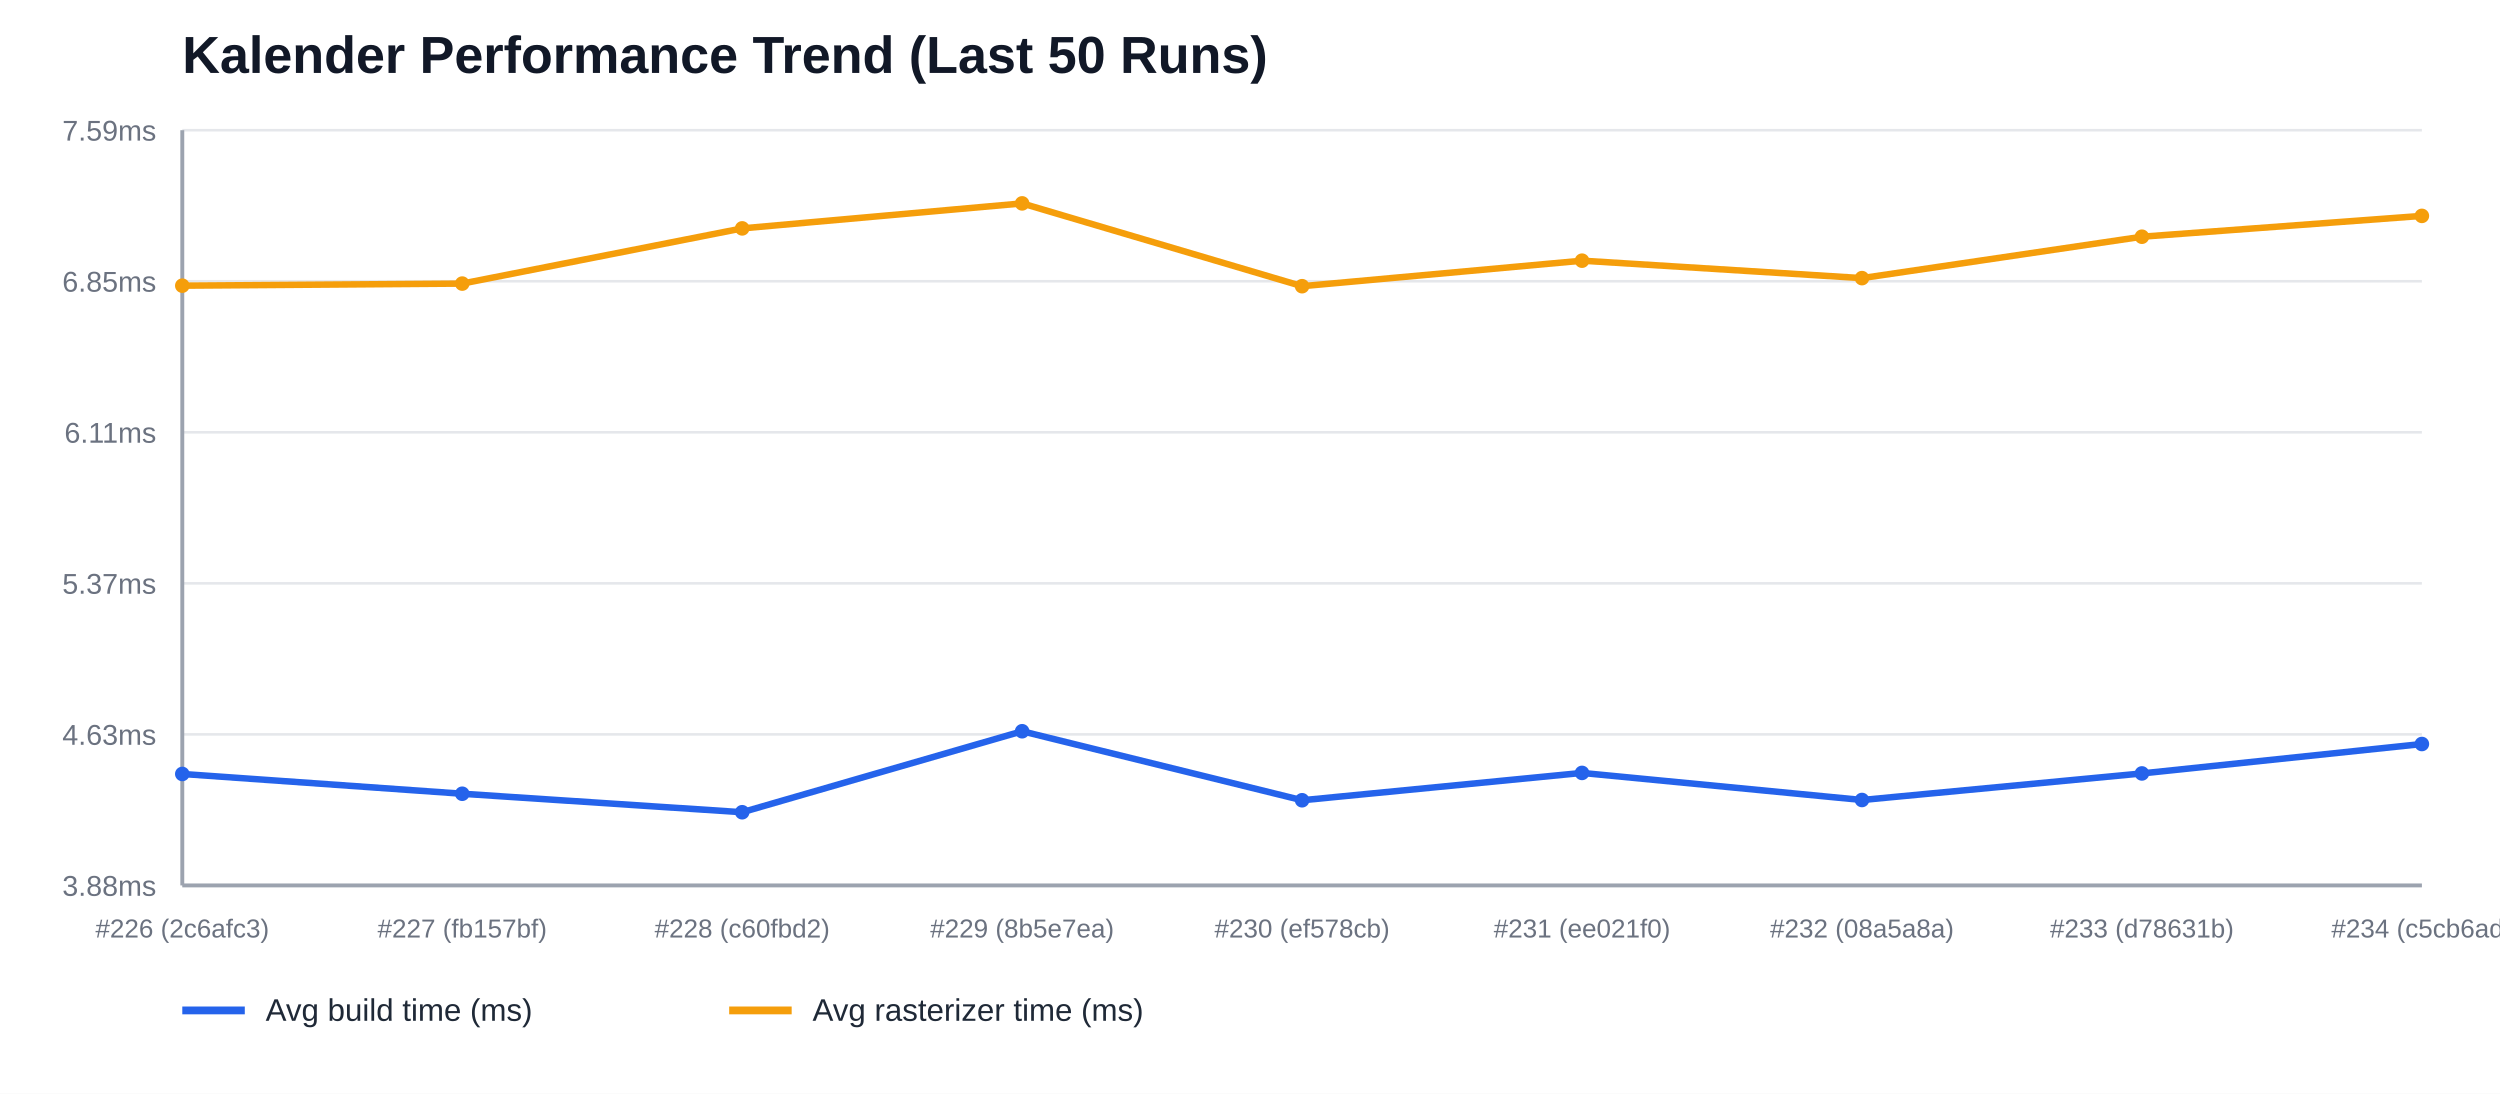
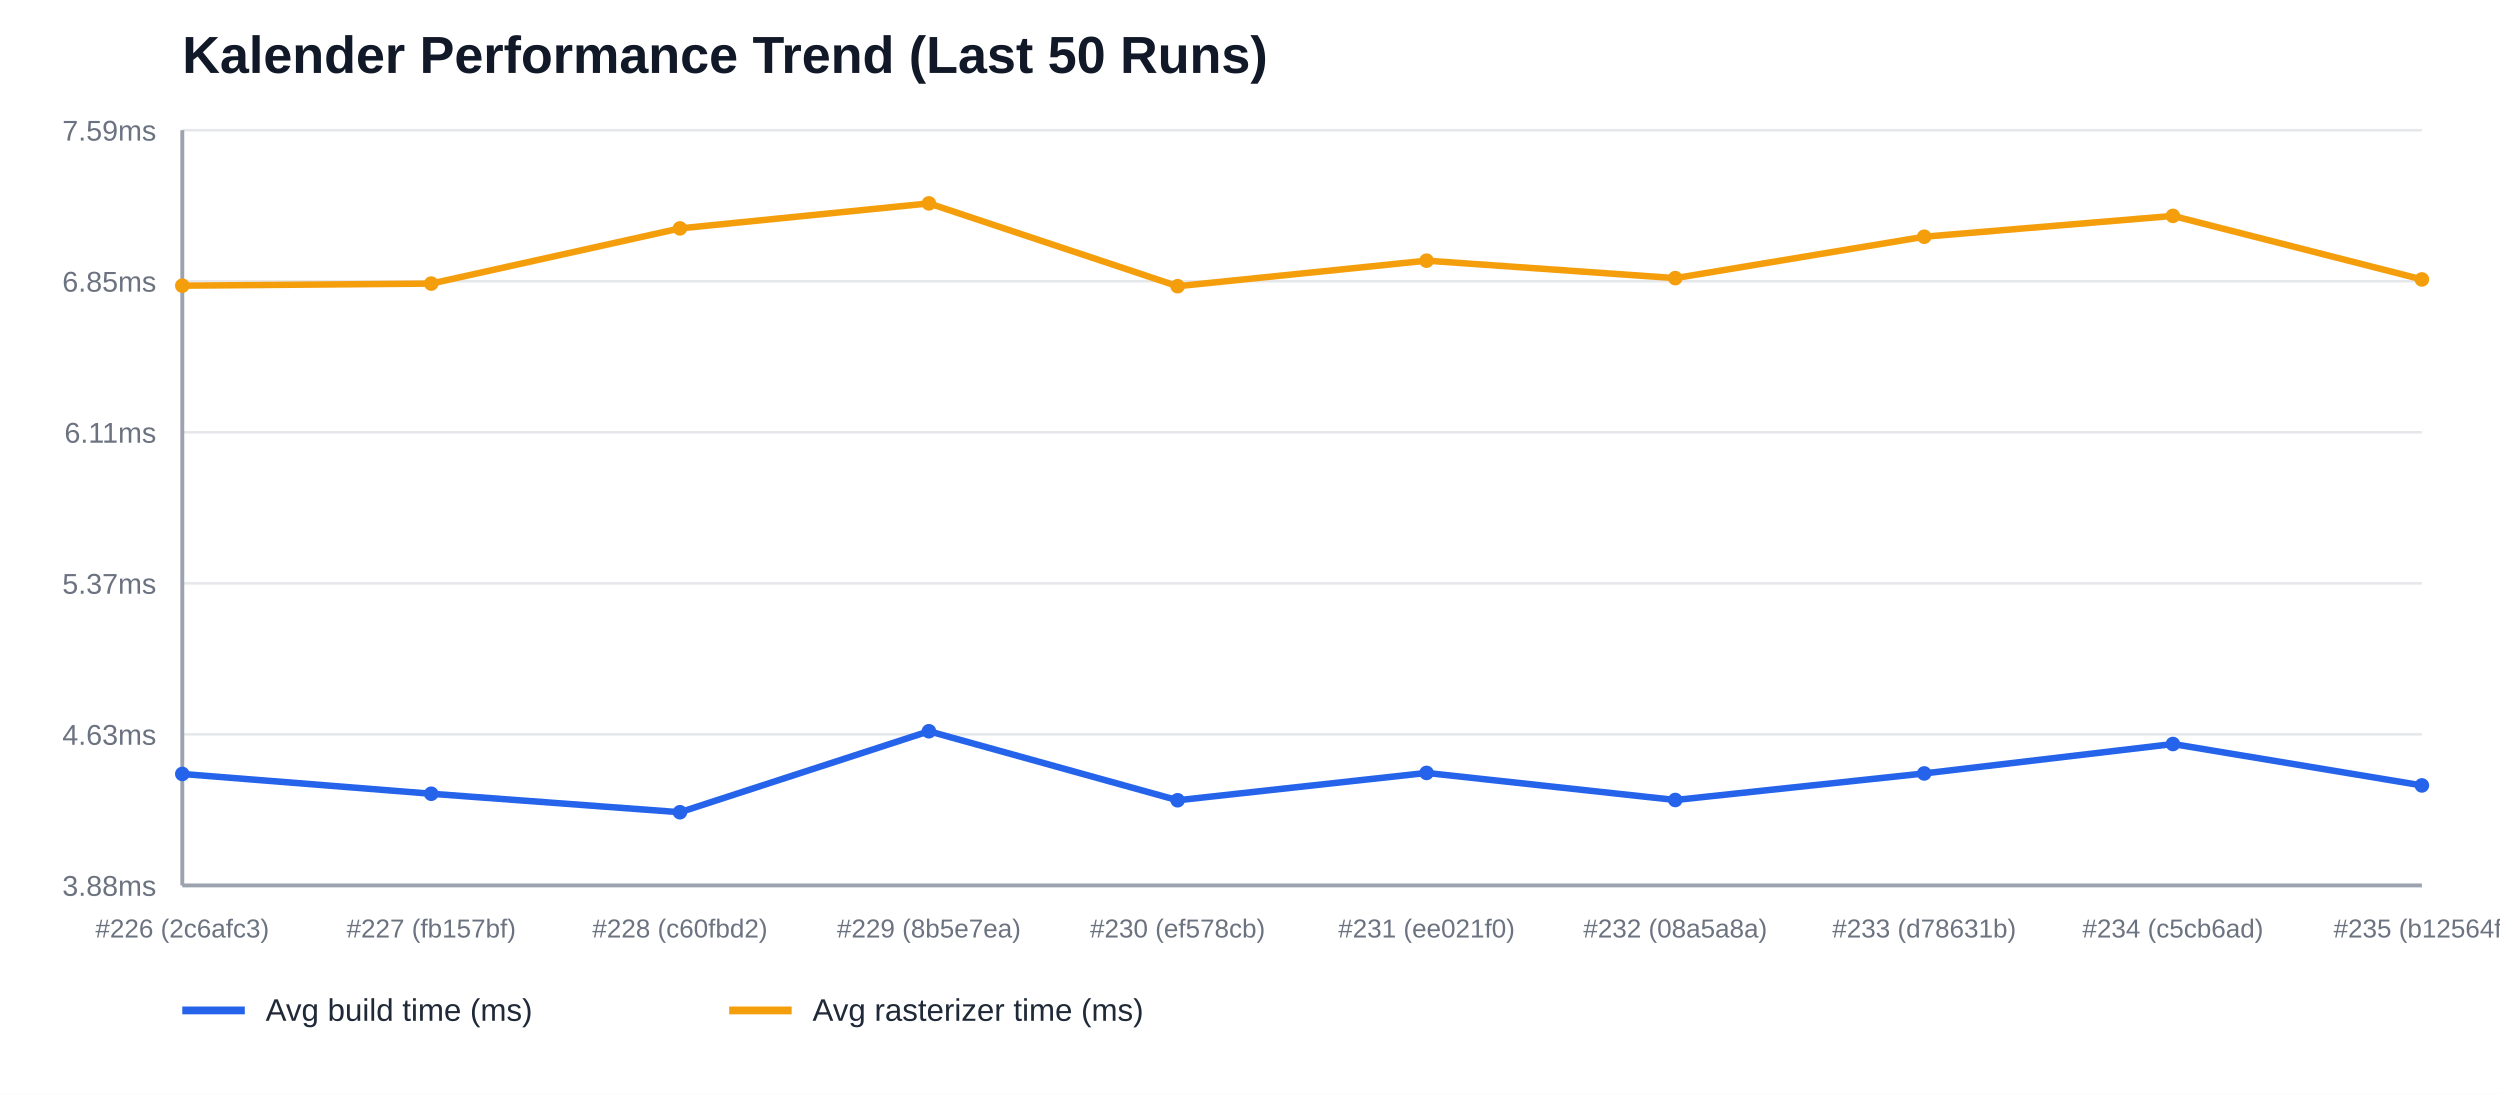
<svg xmlns="http://www.w3.org/2000/svg" width="960" height="420" viewBox="0 0 960 420">
  <rect width="100%" height="100%" fill="#ffffff" />
  <text x="70" y="28" font-family="Arial, sans-serif" font-size="20" font-weight="600" fill="#111827">Kalender Performance Trend (Last 50 Runs)</text>
  <line x1="70" y1="340.0" x2="930" y2="340.0" stroke="#e5e7eb" stroke-width="1" />
  <text x="60" y="344.0" text-anchor="end" font-family="Arial, sans-serif" font-size="11" fill="#6b7280">3.88ms</text>
  <line x1="70" y1="282.0" x2="930" y2="282.0" stroke="#e5e7eb" stroke-width="1" />
  <text x="60" y="286.0" text-anchor="end" font-family="Arial, sans-serif" font-size="11" fill="#6b7280">4.63ms</text>
  <line x1="70" y1="224.0" x2="930" y2="224.0" stroke="#e5e7eb" stroke-width="1" />
  <text x="60" y="228.0" text-anchor="end" font-family="Arial, sans-serif" font-size="11" fill="#6b7280">5.37ms</text>
  <line x1="70" y1="166.0" x2="930" y2="166.0" stroke="#e5e7eb" stroke-width="1" />
  <text x="60" y="170.0" text-anchor="end" font-family="Arial, sans-serif" font-size="11" fill="#6b7280">6.11ms</text>
  <line x1="70" y1="108.0" x2="930" y2="108.0" stroke="#e5e7eb" stroke-width="1" />
  <text x="60" y="112.0" text-anchor="end" font-family="Arial, sans-serif" font-size="11" fill="#6b7280">6.85ms</text>
  <line x1="70" y1="50.0" x2="930" y2="50.0" stroke="#e5e7eb" stroke-width="1" />
  <text x="60" y="54.0" text-anchor="end" font-family="Arial, sans-serif" font-size="11" fill="#6b7280">7.59ms</text>
  <line x1="70" y1="340" x2="930" y2="340" stroke="#9ca3af" stroke-width="1.5" />
  <line x1="70" y1="50" x2="70" y2="340" stroke="#9ca3af" stroke-width="1.5" />
-   <polyline points="70.0,297.2 177.5,304.8 285.0,311.9 392.5,280.8 500.0,307.3 607.5,296.8 715.0,307.2 822.5,297.0 930.0,285.7" fill="none" stroke="#2563eb" stroke-width="2.5" stroke-linecap="round" stroke-linejoin="round" />
+   <polyline points="70.0,297.2 165.6,304.8 261.1,311.9 356.7,280.8 452.2,307.3 547.8,296.8 643.3,307.2 738.9,297.0 834.4,285.7 930.0,301.6" fill="none" stroke="#2563eb" stroke-width="2.5" stroke-linecap="round" stroke-linejoin="round" />
  <circle cx="70.0" cy="297.2" r="2.8" fill="#2563eb" />
-   <circle cx="177.5" cy="304.8" r="2.8" fill="#2563eb" />
-   <circle cx="285.0" cy="311.9" r="2.8" fill="#2563eb" />
-   <circle cx="392.5" cy="280.8" r="2.8" fill="#2563eb" />
-   <circle cx="500.0" cy="307.3" r="2.8" fill="#2563eb" />
-   <circle cx="607.5" cy="296.8" r="2.8" fill="#2563eb" />
-   <circle cx="715.0" cy="307.2" r="2.8" fill="#2563eb" />
-   <circle cx="822.5" cy="297.0" r="2.8" fill="#2563eb" />
-   <circle cx="930.0" cy="285.7" r="2.8" fill="#2563eb" />
-   <polyline points="70.0,109.7 177.5,108.9 285.0,87.7 392.5,78.1 500.0,109.9 607.5,100.1 715.0,106.8 822.5,90.9 930.0,82.9" fill="none" stroke="#f59e0b" stroke-width="2.5" stroke-linecap="round" stroke-linejoin="round" />
+   <circle cx="165.6" cy="304.8" r="2.8" fill="#2563eb" />
+   <circle cx="261.1" cy="311.9" r="2.8" fill="#2563eb" />
+   <circle cx="356.7" cy="280.8" r="2.8" fill="#2563eb" />
+   <circle cx="452.2" cy="307.3" r="2.8" fill="#2563eb" />
+   <circle cx="547.8" cy="296.8" r="2.8" fill="#2563eb" />
+   <circle cx="643.3" cy="307.2" r="2.8" fill="#2563eb" />
+   <circle cx="738.9" cy="297.0" r="2.8" fill="#2563eb" />
+   <circle cx="834.4" cy="285.7" r="2.8" fill="#2563eb" />
+   <circle cx="930.0" cy="301.6" r="2.8" fill="#2563eb" />
+   <polyline points="70.0,109.7 165.6,108.9 261.1,87.7 356.7,78.1 452.2,109.9 547.8,100.1 643.3,106.8 738.9,90.9 834.4,82.9 930.0,107.3" fill="none" stroke="#f59e0b" stroke-width="2.5" stroke-linecap="round" stroke-linejoin="round" />
  <circle cx="70.0" cy="109.7" r="2.8" fill="#f59e0b" />
-   <circle cx="177.5" cy="108.9" r="2.8" fill="#f59e0b" />
-   <circle cx="285.0" cy="87.7" r="2.8" fill="#f59e0b" />
-   <circle cx="392.5" cy="78.1" r="2.8" fill="#f59e0b" />
-   <circle cx="500.0" cy="109.9" r="2.8" fill="#f59e0b" />
-   <circle cx="607.5" cy="100.1" r="2.8" fill="#f59e0b" />
-   <circle cx="715.0" cy="106.8" r="2.8" fill="#f59e0b" />
-   <circle cx="822.5" cy="90.9" r="2.8" fill="#f59e0b" />
-   <circle cx="930.0" cy="82.9" r="2.8" fill="#f59e0b" />
+   <circle cx="165.6" cy="108.9" r="2.8" fill="#f59e0b" />
+   <circle cx="261.1" cy="87.7" r="2.8" fill="#f59e0b" />
+   <circle cx="356.7" cy="78.1" r="2.8" fill="#f59e0b" />
+   <circle cx="452.2" cy="109.9" r="2.8" fill="#f59e0b" />
+   <circle cx="547.8" cy="100.1" r="2.8" fill="#f59e0b" />
+   <circle cx="643.3" cy="106.8" r="2.8" fill="#f59e0b" />
+   <circle cx="738.9" cy="90.9" r="2.8" fill="#f59e0b" />
+   <circle cx="834.4" cy="82.9" r="2.8" fill="#f59e0b" />
+   <circle cx="930.0" cy="107.3" r="2.8" fill="#f59e0b" />
  <text x="70.0" y="360" text-anchor="middle" font-family="Arial, sans-serif" font-size="10" fill="#6b7280">#226 (2c6afc3)</text>
-   <text x="177.5" y="360" text-anchor="middle" font-family="Arial, sans-serif" font-size="10" fill="#6b7280">#227 (fb157bf)</text>
-   <text x="285.0" y="360" text-anchor="middle" font-family="Arial, sans-serif" font-size="10" fill="#6b7280">#228 (c60fbd2)</text>
-   <text x="392.5" y="360" text-anchor="middle" font-family="Arial, sans-serif" font-size="10" fill="#6b7280">#229 (8b5e7ea)</text>
-   <text x="500.0" y="360" text-anchor="middle" font-family="Arial, sans-serif" font-size="10" fill="#6b7280">#230 (ef578cb)</text>
-   <text x="607.5" y="360" text-anchor="middle" font-family="Arial, sans-serif" font-size="10" fill="#6b7280">#231 (ee021f0)</text>
-   <text x="715.0" y="360" text-anchor="middle" font-family="Arial, sans-serif" font-size="10" fill="#6b7280">#232 (08a5a8a)</text>
-   <text x="822.5" y="360" text-anchor="middle" font-family="Arial, sans-serif" font-size="10" fill="#6b7280">#233 (d78631b)</text>
-   <text x="930.0" y="360" text-anchor="middle" font-family="Arial, sans-serif" font-size="10" fill="#6b7280">#234 (c5cb6ad)</text>
+   <text x="165.6" y="360" text-anchor="middle" font-family="Arial, sans-serif" font-size="10" fill="#6b7280">#227 (fb157bf)</text>
+   <text x="261.1" y="360" text-anchor="middle" font-family="Arial, sans-serif" font-size="10" fill="#6b7280">#228 (c60fbd2)</text>
+   <text x="356.7" y="360" text-anchor="middle" font-family="Arial, sans-serif" font-size="10" fill="#6b7280">#229 (8b5e7ea)</text>
+   <text x="452.2" y="360" text-anchor="middle" font-family="Arial, sans-serif" font-size="10" fill="#6b7280">#230 (ef578cb)</text>
+   <text x="547.8" y="360" text-anchor="middle" font-family="Arial, sans-serif" font-size="10" fill="#6b7280">#231 (ee021f0)</text>
+   <text x="643.3" y="360" text-anchor="middle" font-family="Arial, sans-serif" font-size="10" fill="#6b7280">#232 (08a5a8a)</text>
+   <text x="738.9" y="360" text-anchor="middle" font-family="Arial, sans-serif" font-size="10" fill="#6b7280">#233 (d78631b)</text>
+   <text x="834.4" y="360" text-anchor="middle" font-family="Arial, sans-serif" font-size="10" fill="#6b7280">#234 (c5cb6ad)</text>
+   <text x="930.0" y="360" text-anchor="middle" font-family="Arial, sans-serif" font-size="10" fill="#6b7280">#235 (b12564f)</text>
  <line x1="70" y1="388" x2="94" y2="388" stroke="#2563eb" stroke-width="3" />
  <text x="102" y="392" font-family="Arial, sans-serif" font-size="12" fill="#1f2937">Avg build time (ms)</text>
  <line x1="280" y1="388" x2="304" y2="388" stroke="#f59e0b" stroke-width="3" />
  <text x="312" y="392" font-family="Arial, sans-serif" font-size="12" fill="#1f2937">Avg rasterizer time (ms)</text>
</svg>
